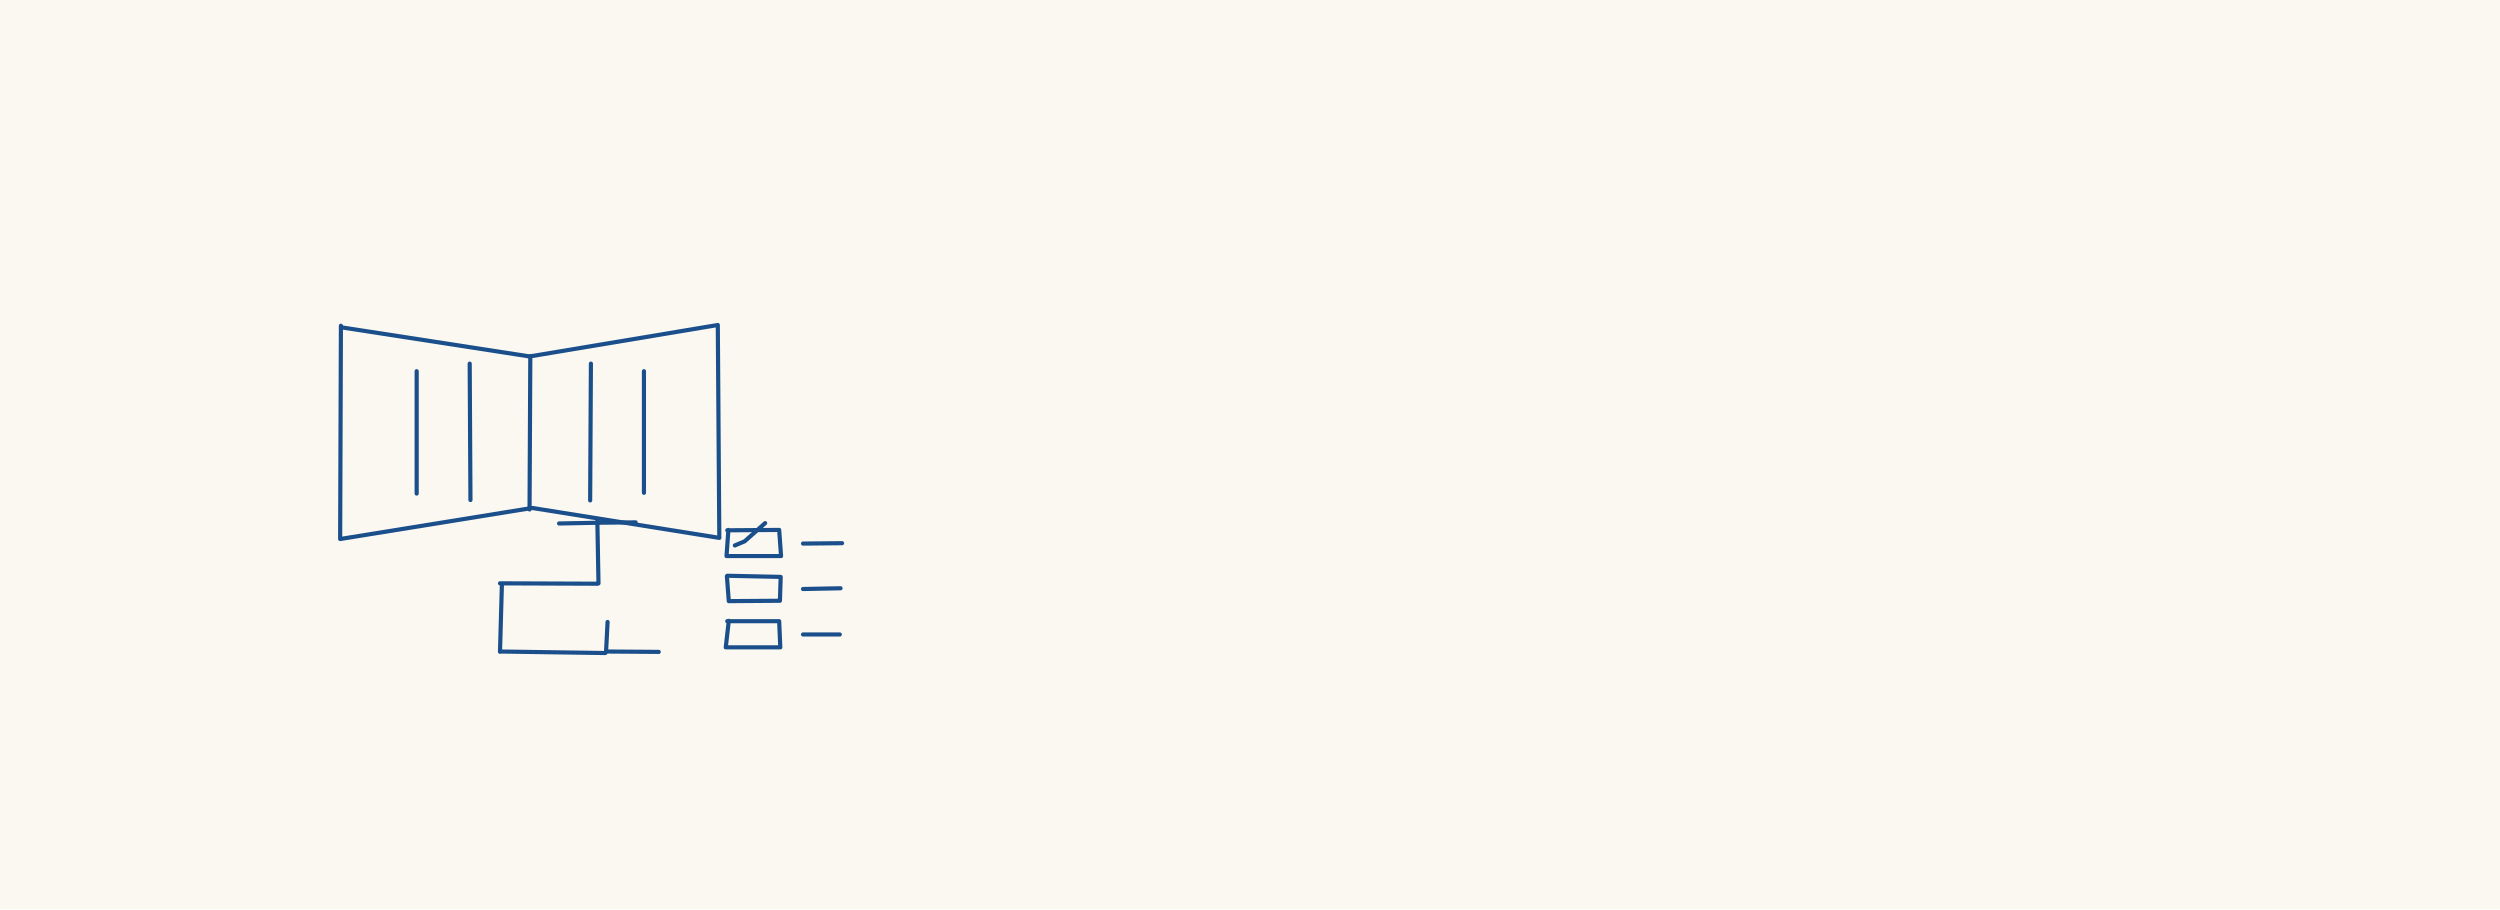
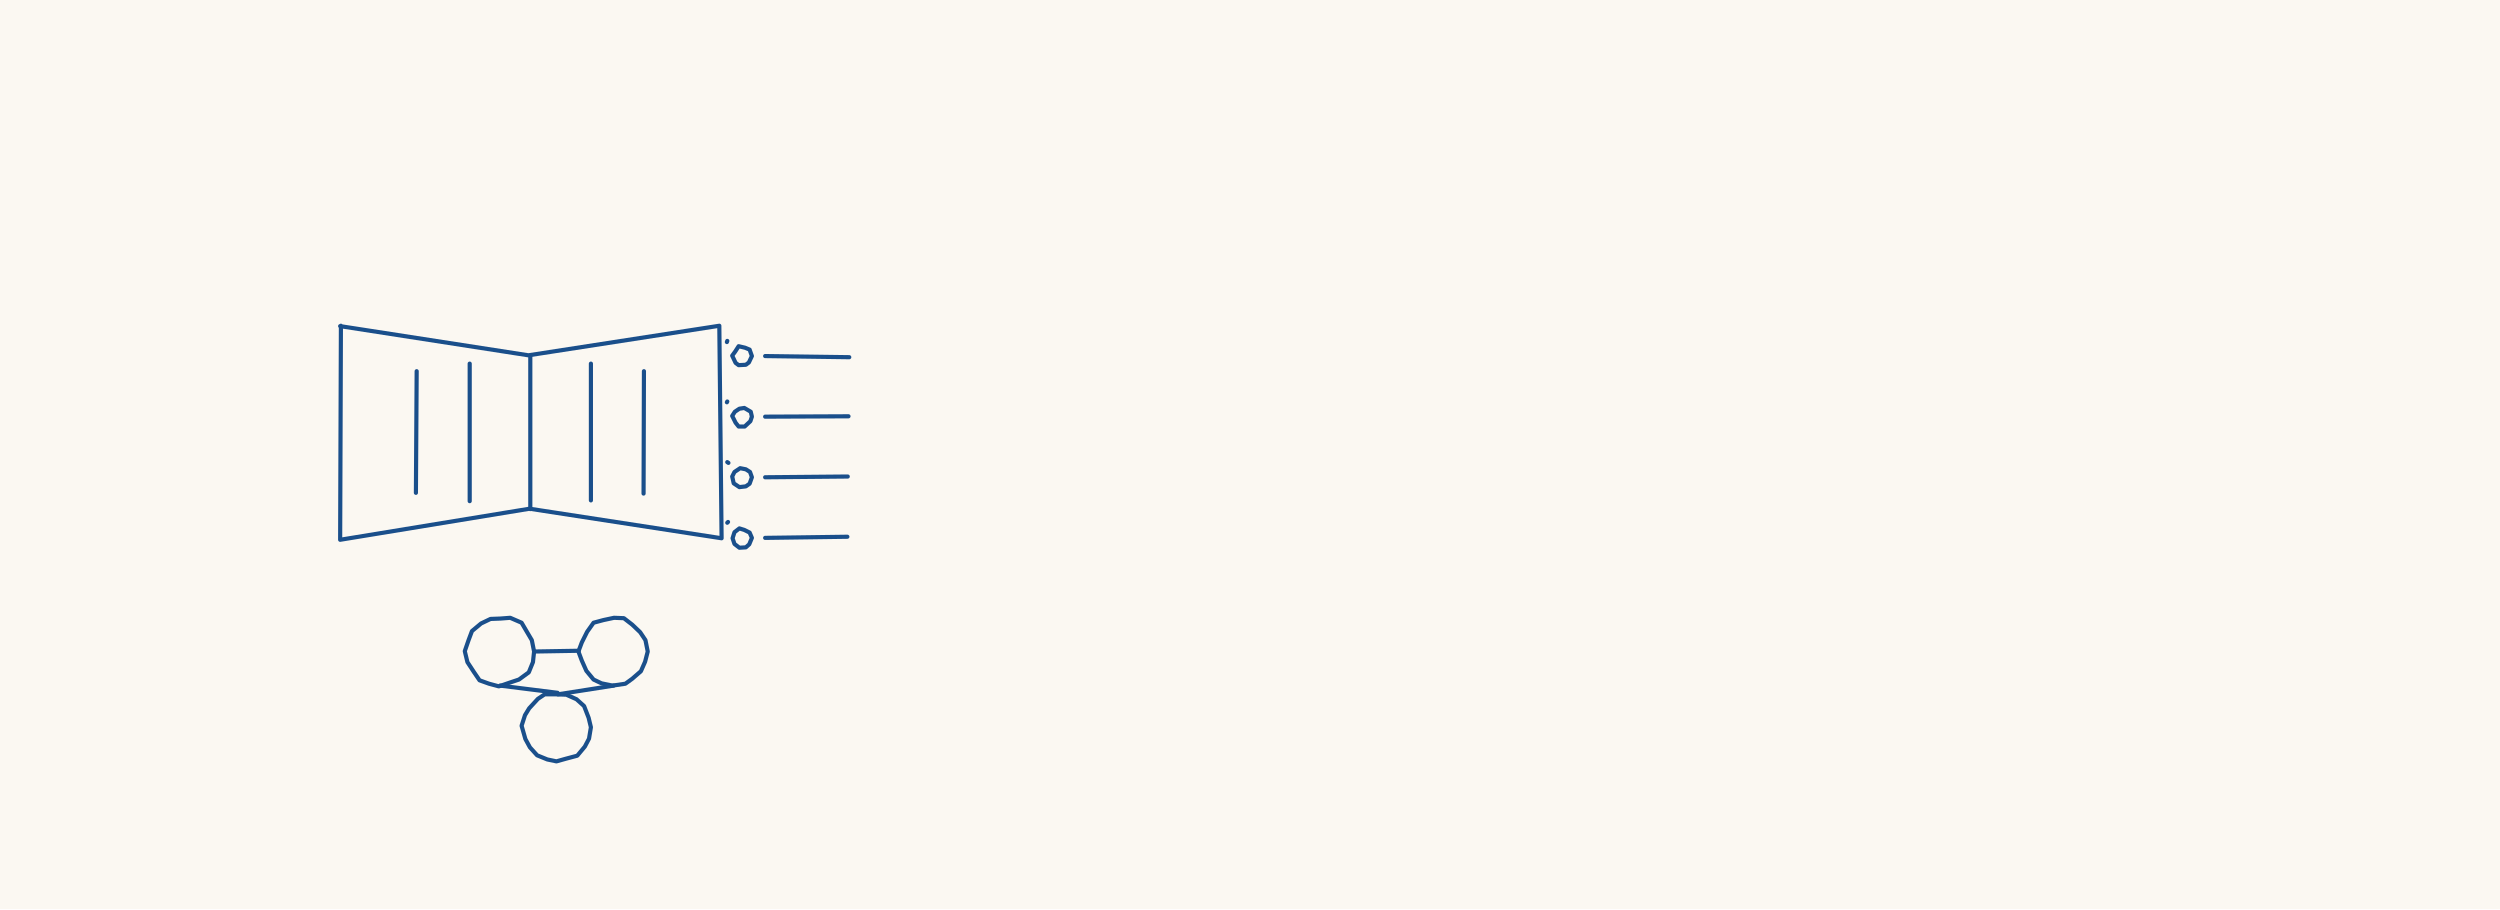
<svg xmlns="http://www.w3.org/2000/svg" viewBox="0 0 660 240" role="img" aria-label="ボールペン画: handson-00-index">
  <rect width="660" height="240" fill="#fbf8f2" />
  <g stroke="#1a4f8b" stroke-width="1.1" fill="none" stroke-linecap="round" stroke-linejoin="round">
-     <path d="M 90.0 86.0 L 89.8 142.3 L 140.5 134.1 L 189.9 142.0 L 189.5 85.8 L 139.8 94.1 L 90.0 86.4" />
-     <path d="M 140.0 94.0 L 139.8 134.5" />
-     <path d="M 170.0 98.0 L 170.0 130.1" />
-     <path d="M 156.0 96.0 L 155.8 132.1" />
-     <path d="M 110.0 98.0 L 110.0 130.3" />
-     <path d="M 124.0 96.0 L 124.2 132.0" />
-     <path d="M 132.0 172.0 L 132.5 154.3" />
-     <path d="M 132.0 154.0 L 157.7 154.1" />
-     <path d="M 158.0 154.0 L 157.7 137.5" />
-     <path d="M 158.0 138.0 L 147.6 138.2" />
-     <path d="M 158.0 138.0 L 167.8 137.9" />
-     <path d="M 132.0 172.0 L 159.8 172.4" />
-     <path d="M 160.0 172.0 L 160.4 164.2" />
-     <path d="M 160.0 172.0 L 173.9 172.1" />
-     <path d="M 192.0 140.0 L 205.7 139.9 L 206.2 146.8 L 191.8 146.8 L 192.3 139.9 Z" />
-     <path d="M 212.0 143.5 L 222.3 143.4" />
-     <path d="M 192.0 152.0 L 206.1 152.3 L 205.9 158.6 L 192.4 158.7 L 191.9 152.1 Z" />
-     <path d="M 212.0 155.5 L 221.9 155.3" />
-     <path d="M 192.0 164.0 L 205.7 164.0 L 206.0 170.9 L 191.6 170.9 L 192.4 163.9 Z" />
-     <path d="M 212.0 167.5 L 221.7 167.5" />
-     <path d="M 194.0 144.0 L 196.6 142.9 L 202.0 138.1" />
+     <path d="M 90.0 86.0 L 89.8 142.5 L 139.8 134.3 L 190.5 142.1 L 189.9 86.0 L 139.5 93.8 L 89.8 86.1" />
+     <path d="M 140.0 94.0 L 140.0 134.4" />
+     <path d="M 170.0 98.0 L 169.9 130.3" />
+     <path d="M 156.0 96.0 L 156.0 132.1" />
+     <path d="M 110.0 98.0 L 109.8 130.1" />
+     <path d="M 124.0 96.0 L 124.0 132.3" />
+     <path d="M 141.0 172.0 L 140.7 174.8 L 139.6 177.5 L 137.0 179.4 L 134.6 180.2 L 131.7 181.2 L 129.1 180.5 L 126.6 179.6 L 125.1 177.4 L 123.4 174.8 L 122.7 171.9 L 123.7 169.0 L 124.6 166.6 L 127.0 164.6 L 129.5 163.4 L 132.1 163.3 L 134.7 163.1 L 137.7 164.4 L 139.1 166.8 L 140.4 169.0 Z" />
+     <path d="M 171.0 172.0 L 170.3 174.7 L 169.2 177.2 L 166.9 179.2 L 165.1 180.5 L 161.7 181.0 L 158.8 180.4 L 156.7 179.4 L 154.8 177.1 L 153.6 174.4 L 152.7 172.0 L 153.6 169.6 L 155.0 166.8 L 156.7 164.4 L 159.3 163.7 L 162.1 163.1 L 164.7 163.2 L 166.9 164.9 L 169.0 166.9 L 170.4 169.0 Z" />
+     <path d="M 156.0 192.0 L 155.5 195.0 L 154.4 197.1 L 152.4 199.5 L 149.4 200.3 L 146.9 201.0 L 144.5 200.5 L 141.8 199.4 L 139.9 197.3 L 138.7 195.1 L 137.7 191.6 L 138.6 188.8 L 139.7 187.0 L 142.0 184.5 L 143.8 183.3 L 146.7 183.3 L 149.5 183.4 L 152.2 184.6 L 154.2 186.4 L 155.4 189.5 Z" />
+     <path d="M 141.0 172.0 L 152.8 171.8" />
+     <path d="M 162.0 181.0 L 147.3 183.3" />
+     <path d="M 132.0 181.0 L 147.2 182.9" />
+     <path d="M 192.0 90.0 L 191.9 90.3" />
+     <path d="M 198.5 94.0 L 197.7 95.7 L 196.9 96.3 L 195.0 96.4 L 194.2 95.8 L 193.3 93.9 L 194.1 92.8 L 195.0 91.4 L 196.7 91.8 L 197.9 92.3 Z" />
+     <path d="M 202.0 94.0 L 224.2 94.3" />
+     <path d="M 192.0 106.0 L 191.9 106.2" />
+     <path d="M 198.5 110.0 L 198.1 111.2 L 196.6 112.6 L 195.0 112.6 L 194.2 111.6 L 193.3 109.8 L 194.0 108.7 L 195.2 107.9 L 196.5 107.7 L 198.2 108.7 Z" />
+     <path d="M 202.0 110.0 L 224.0 109.9" />
+     <path d="M 192.0 122.0 L 192.3 122.2" />
+     <path d="M 198.5 126.0 L 197.9 127.7 L 196.9 128.4 L 195.2 128.6 L 193.7 127.6 L 193.3 125.8 L 193.9 124.6 L 195.4 123.6 L 196.9 123.9 L 198.0 124.6 Z" />
+     <path d="M 202.0 126.0 L 223.8 125.8" />
+     <path d="M 192.0 138.0 L 192.2 137.8" />
+     <path d="M 198.5 142.0 L 197.8 143.7 L 196.9 144.5 L 195.2 144.6 L 193.9 143.6 L 193.4 142.1 L 193.9 140.5 L 195.2 139.5 L 196.5 139.9 L 197.9 140.6 Z" />
+     <path d="M 202.0 142.0 L 223.7 141.7" />
  </g>
</svg>
